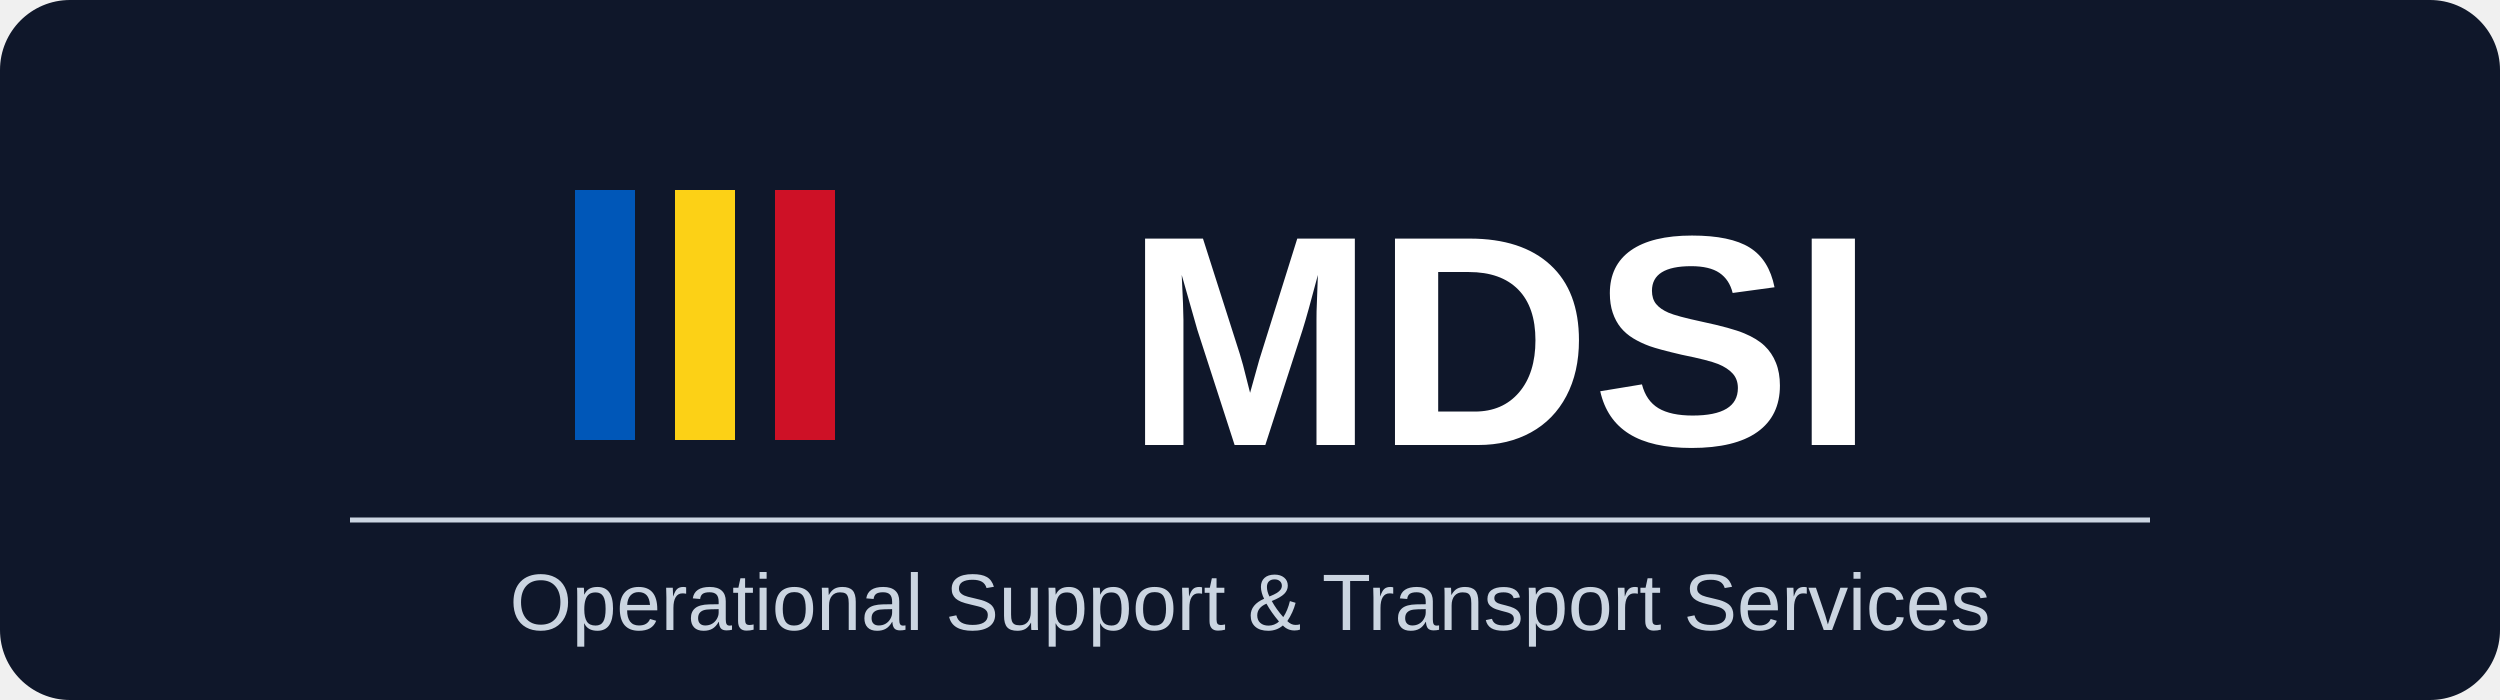
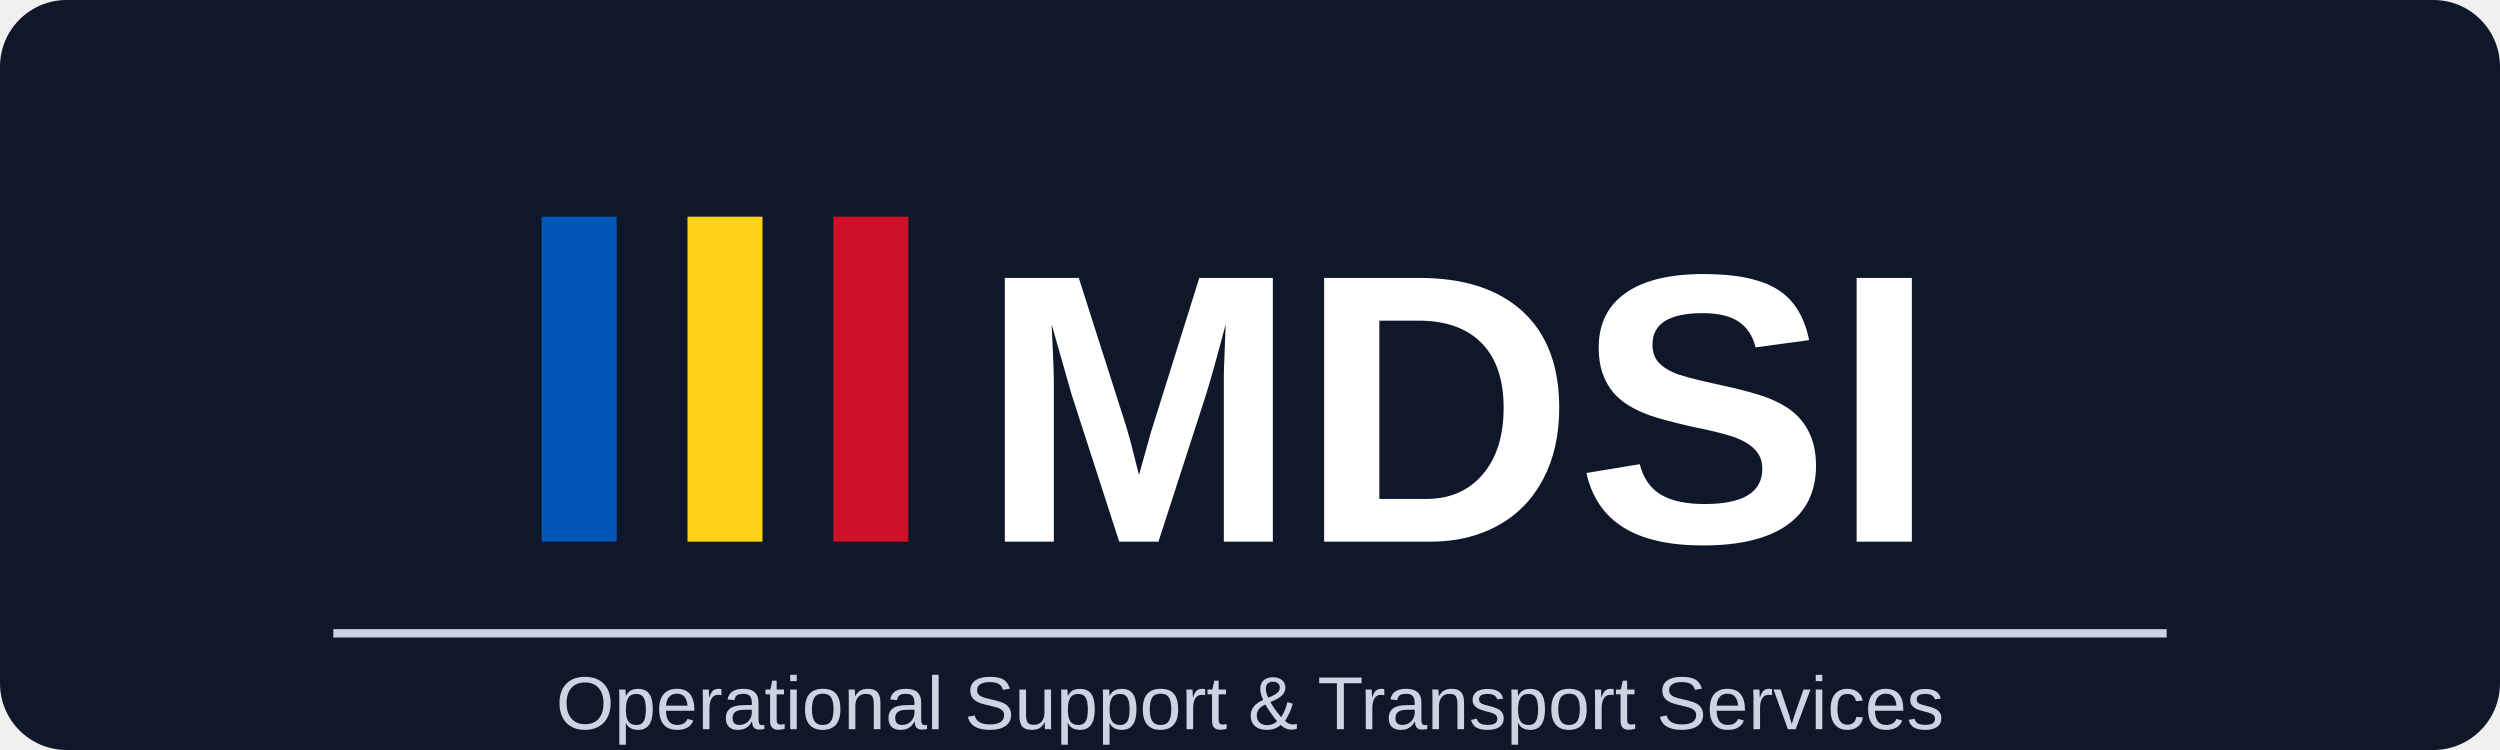
- <svg xmlns="http://www.w3.org/2000/svg" width="500" height="140" viewBox="0 0 500 140">
-   <rect width="500" height="140" rx="14" fill="#0f172a" />
-   <rect x="115" y="38" width="12" height="50" fill="#0057B8" />
-   <rect x="135" y="38" width="12" height="50" fill="#FCD116" />
-   <rect x="155" y="38" width="12" height="50" fill="#CE1126" />
-   <text x="225" y="89" font-family="Arial, Helvetica, sans-serif" font-size="60" font-weight="700" fill="#ffffff">
+ <svg xmlns="http://www.w3.org/2000/svg" width="600" height="180" viewBox="0 0 600 180">
+   <rect width="600" height="180" rx="16" fill="#0f172a" />
+   <rect x="130" y="52" width="18" height="78" fill="#0057B8" />
+   <rect x="165" y="52" width="18" height="78" fill="#FCD116" />
+   <rect x="200" y="52" width="18" height="78" fill="#CE1126" />
+   <text x="235" y="130" font-family="Arial, Helvetica, sans-serif" font-size="92" font-weight="700" fill="#ffffff">
    MDSI
  </text>
-   <line x1="70" y1="104" x2="430" y2="104" stroke="#cbd5e1" stroke-width="1" />
-   <text x="250" y="126" text-anchor="middle" font-family="Arial, Helvetica, sans-serif" font-size="16" fill="#cbd5e1">
+   <line x1="80" y1="152" x2="520" y2="152" stroke="#cbd5e1" stroke-width="2" />
+   <text x="300" y="175" text-anchor="middle" font-family="Arial, Helvetica, sans-serif" font-size="18" fill="#cbd5e1">
    Operational Support &amp; Transport Services
  </text>
</svg>
